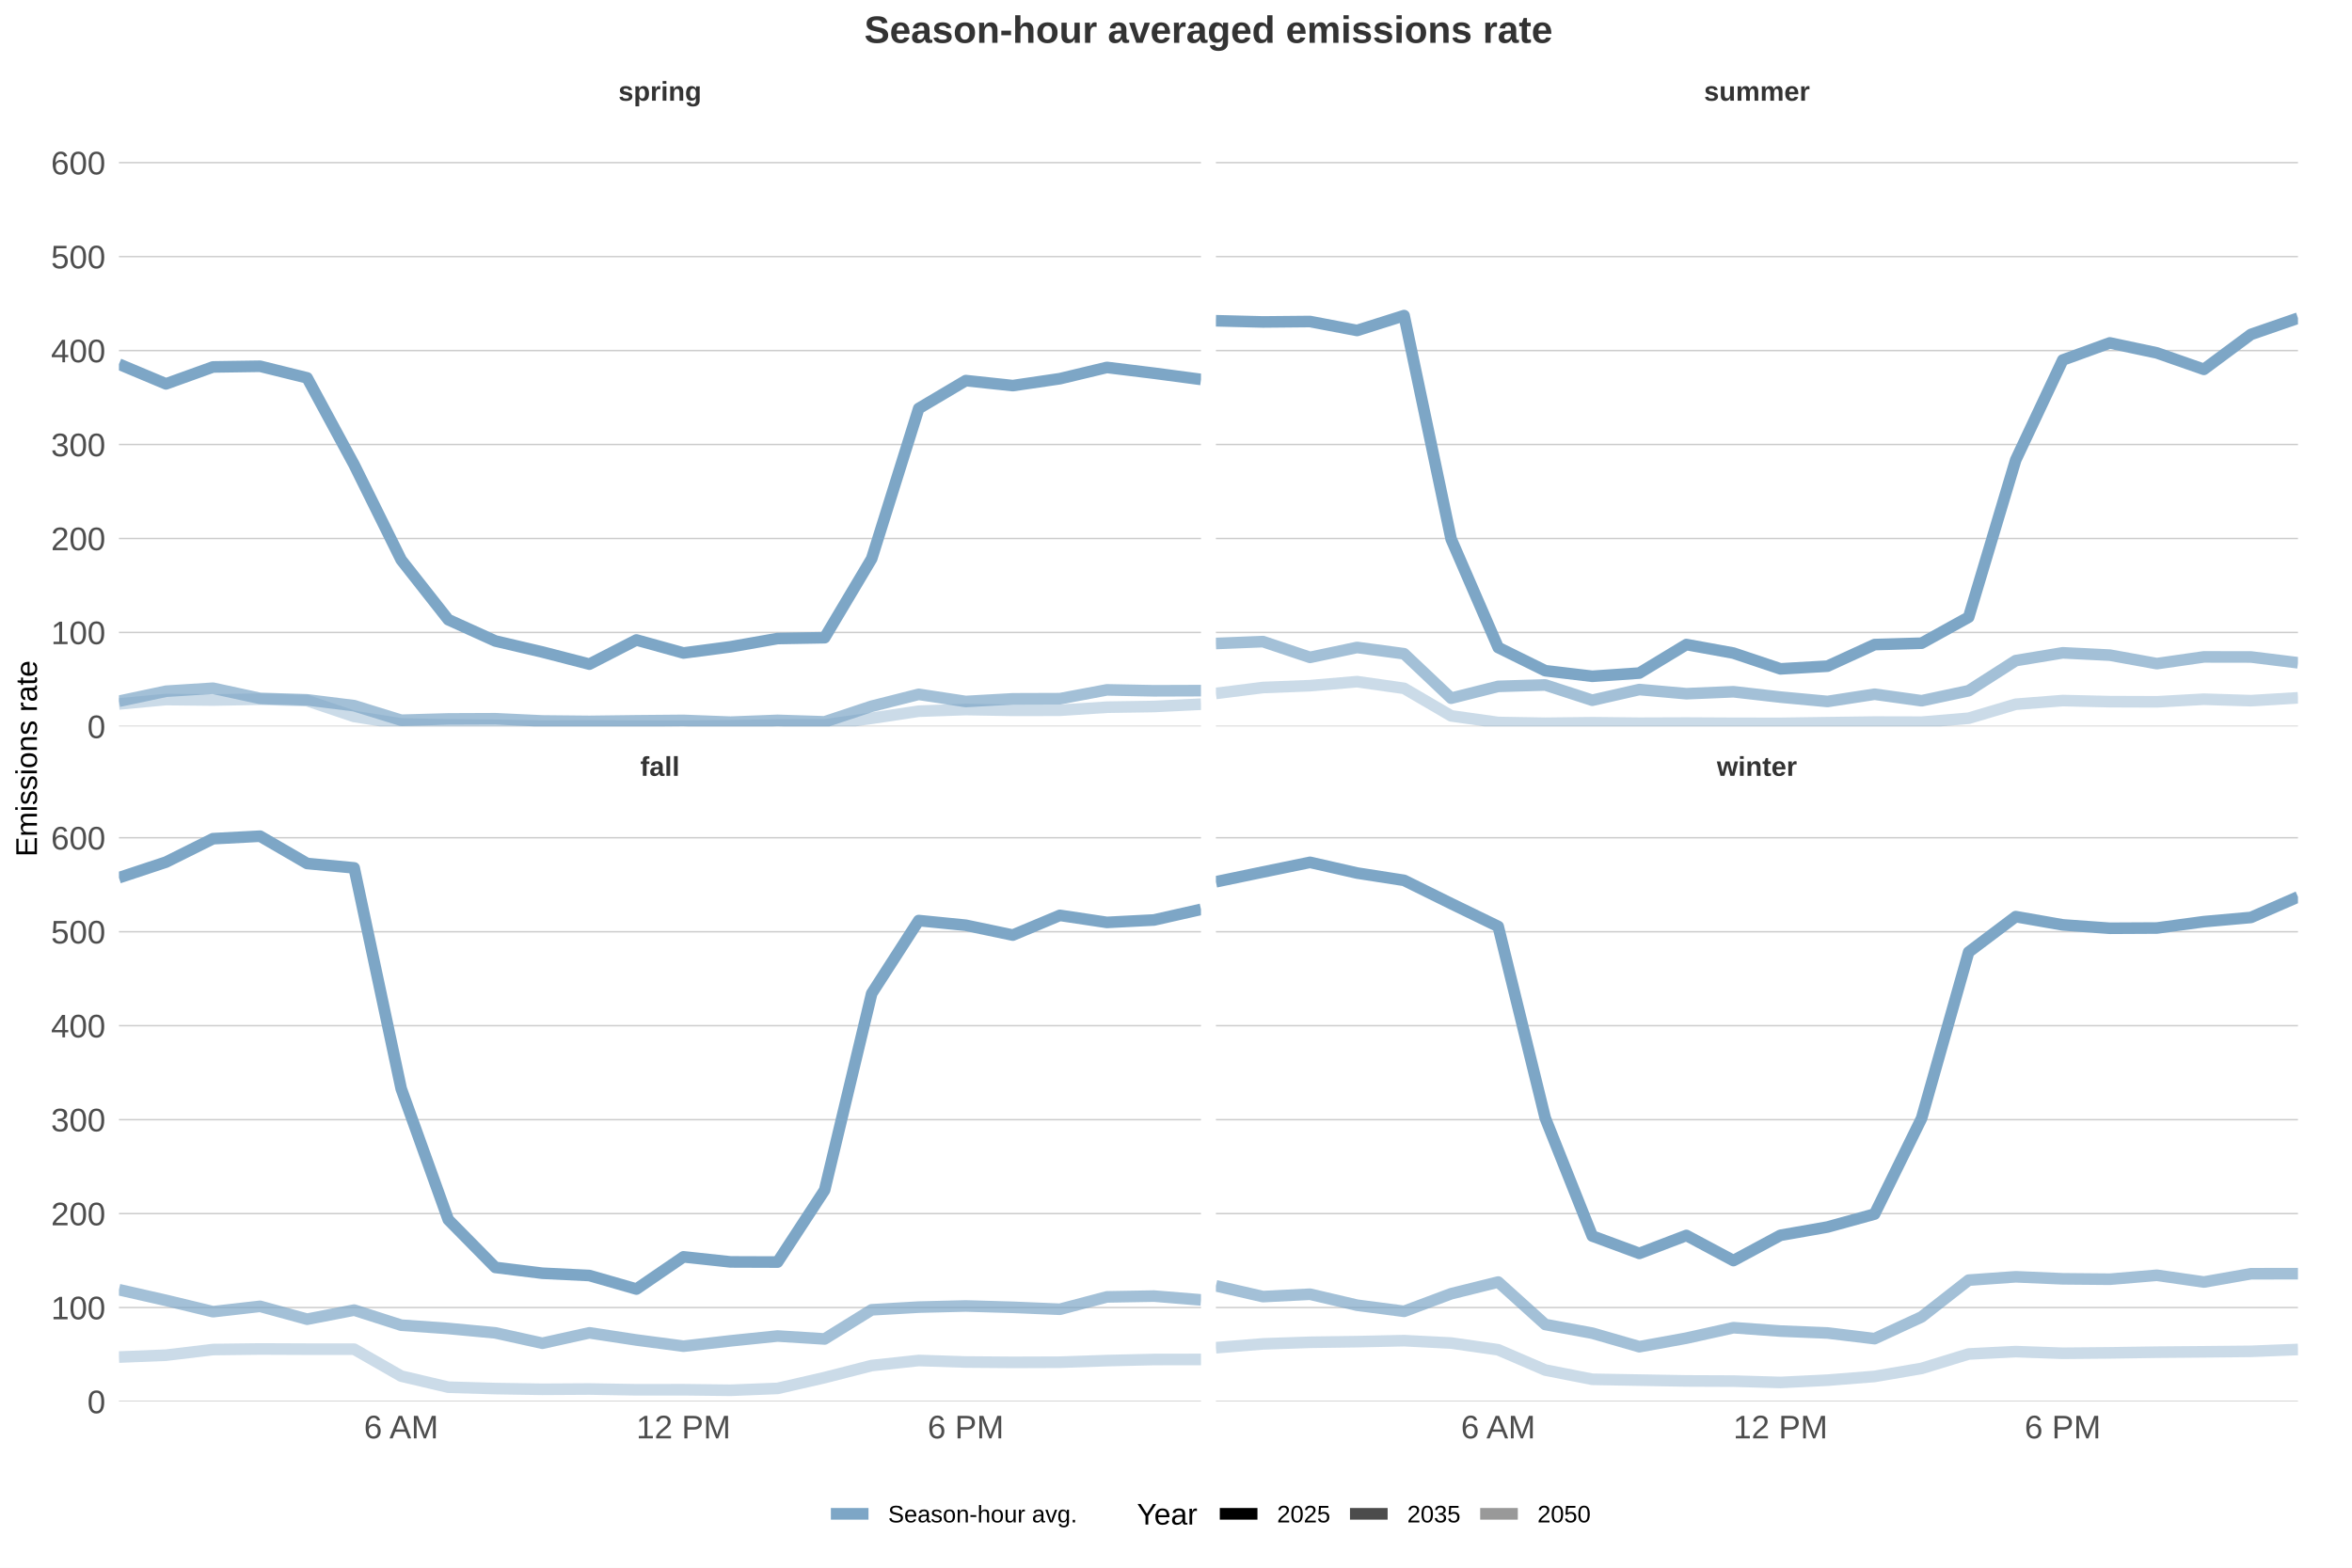
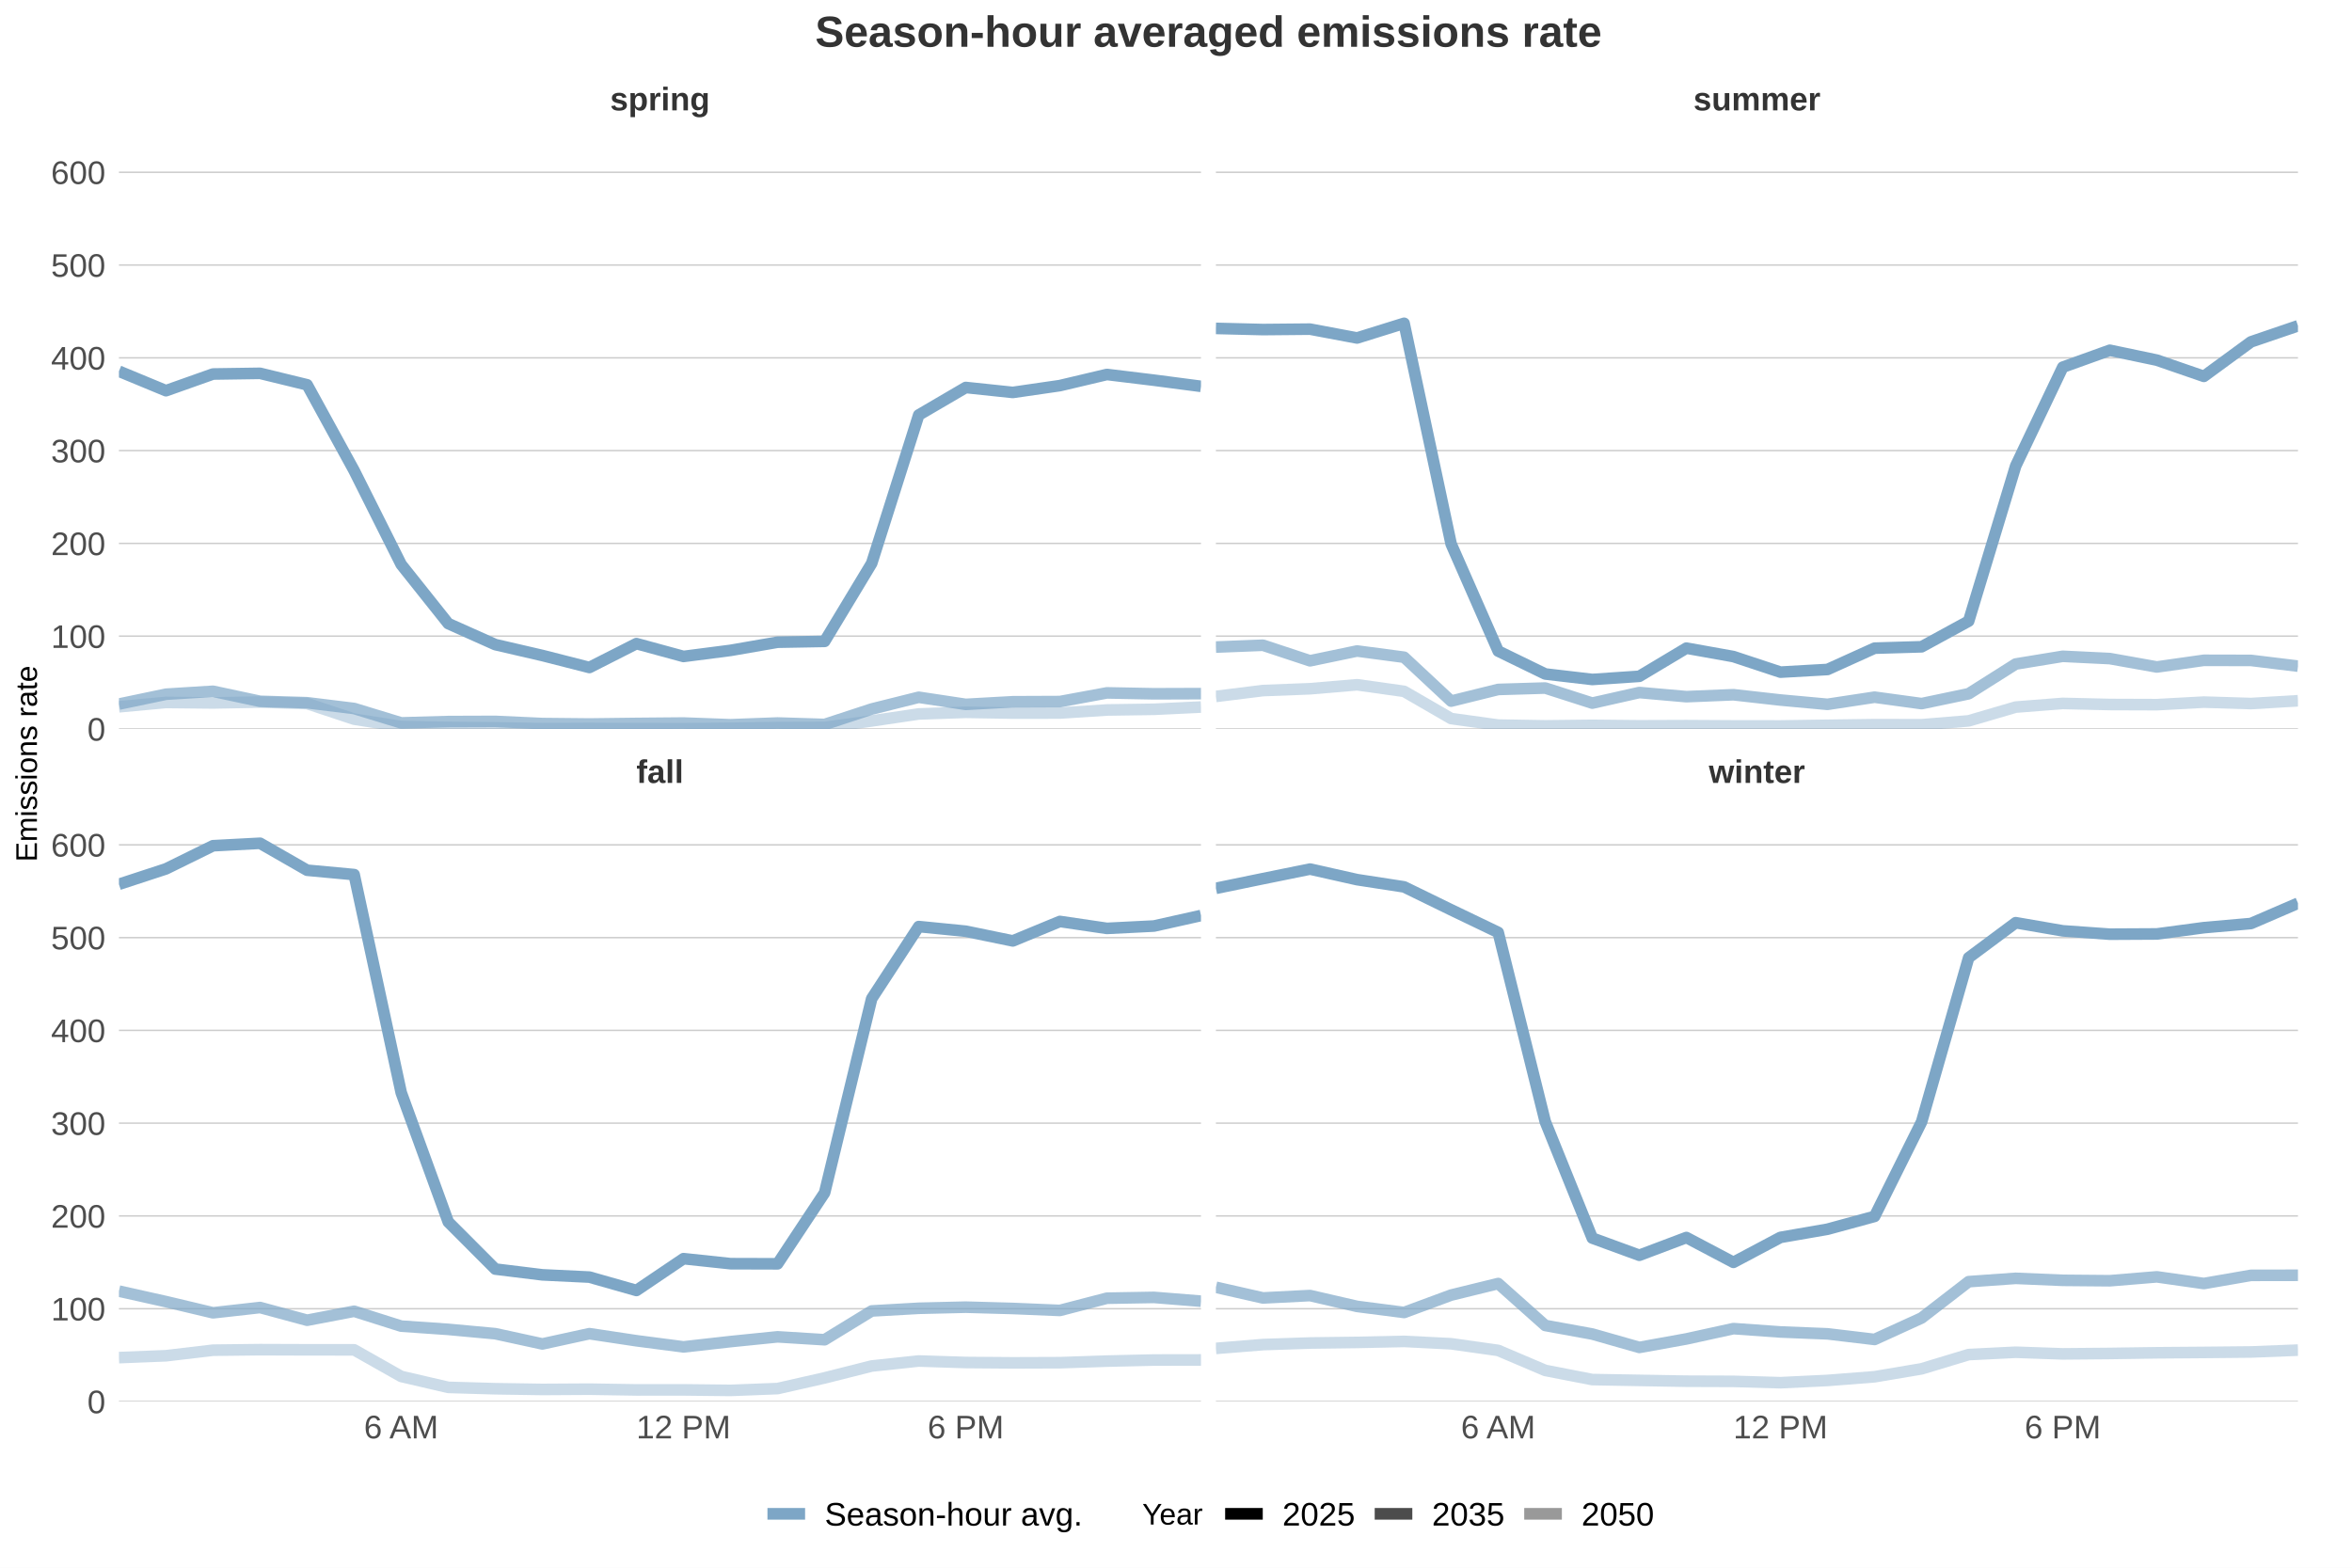
<svg xmlns="http://www.w3.org/2000/svg" class="svglite" width="864.00pt" height="576.00pt" viewBox="0 0 864.00 576.00">
  <defs>
    <style type="text/css">
    .svglite line, .svglite polyline, .svglite polygon, .svglite path, .svglite rect, .svglite circle {
      fill: none;
      stroke: #000000;
      stroke-linecap: round;
      stroke-linejoin: round;
      stroke-miterlimit: 10.00;
    }
    .svglite text {
      white-space: pre;
    }
  </style>
  </defs>
  <rect width="100%" height="100%" style="stroke: none; fill: #FFFFFF;" />
  <defs>
    <clipPath id="cpMC4wMHw4NjQuMDB8MC4wMHw1NzYuMDA=">
      <rect x="0.00" y="0.00" width="864.00" height="576.00" />
    </clipPath>
  </defs>
  <g clip-path="url(#cpMC4wMHw4NjQuMDB8MC4wMHw1NzYuMDA=)">
    <rect x="0.00" y="0.00" width="864.00" height="576.00" style="stroke-width: 1.07; stroke: none; fill: #FFFFFF;" />
  </g>
  <defs>
-     <clipPath id="cpNDMuNjl8NDQxLjE4fDQyLjUwfDI2Ni44OQ==">
-       <rect x="43.69" y="42.50" width="397.49" height="224.39" />
+     <clipPath id="cpNDMuNjl8NDQxLjE4fDQ2LjI1fDI2Ny44Mw==">
+       <rect x="43.69" y="46.25" width="397.49" height="221.58" />
    </clipPath>
  </defs>
-   <g clip-path="url(#cpNDMuNjl8NDQxLjE4fDQyLjUwfDI2Ni44OQ==)">
-     <polyline points="43.69,266.89 441.18,266.89 " style="stroke-width: 0.53; stroke: #CCCCCC; stroke-linecap: butt;" />
-     <polyline points="43.69,232.37 441.18,232.37 " style="stroke-width: 0.53; stroke: #CCCCCC; stroke-linecap: butt;" />
-     <polyline points="43.69,197.85 441.18,197.85 " style="stroke-width: 0.53; stroke: #CCCCCC; stroke-linecap: butt;" />
-     <polyline points="43.69,163.33 441.18,163.33 " style="stroke-width: 0.53; stroke: #CCCCCC; stroke-linecap: butt;" />
-     <polyline points="43.69,128.80 441.18,128.80 " style="stroke-width: 0.53; stroke: #CCCCCC; stroke-linecap: butt;" />
-     <polyline points="43.69,94.28 441.18,94.28 " style="stroke-width: 0.53; stroke: #CCCCCC; stroke-linecap: butt;" />
-     <polyline points="43.69,59.76 441.18,59.76 " style="stroke-width: 0.53; stroke: #CCCCCC; stroke-linecap: butt;" />
-     <polyline points="43.69,133.79 60.97,141.04 78.25,134.82 95.54,134.57 112.82,138.84 130.10,170.78 147.38,205.71 164.67,227.68 181.95,235.51 199.23,239.56 216.51,244.02 233.79,235.14 251.08,239.92 268.36,237.65 285.64,234.61 302.92,234.30 320.21,205.27 337.49,150.08 354.77,139.84 372.05,141.68 389.34,139.14 406.62,135.00 423.90,137.12 441.18,139.41 " style="stroke-width: 4.27; stroke: #7DA6C6; stroke-linecap: butt;" />
-     <polyline points="43.69,257.64 60.97,253.97 78.25,252.87 95.54,256.61 112.82,257.14 130.10,259.28 147.38,264.63 164.67,264.15 181.95,264.08 199.23,264.89 216.51,265.06 233.79,264.84 251.08,264.69 268.36,265.34 285.64,264.68 302.92,265.22 320.21,259.48 337.49,255.11 354.77,257.74 372.05,256.77 389.34,256.71 406.62,253.47 423.90,253.81 441.18,253.75 " style="stroke-width: 4.27; stroke: #7DA6C6; stroke-opacity: 0.70; stroke-linecap: butt;" />
-     <polyline points="43.69,258.65 60.97,257.03 78.25,257.21 95.54,256.89 112.82,257.44 130.10,263.25 147.38,265.98 164.67,266.34 181.95,266.49 199.23,266.79 216.51,266.71 233.79,266.80 251.08,266.82 268.36,266.65 285.64,266.38 302.92,266.34 320.21,263.91 337.49,261.31 354.77,260.70 372.05,260.99 389.34,260.96 406.62,259.84 423.90,259.58 441.18,258.74 " style="stroke-width: 4.27; stroke: #7DA6C6; stroke-opacity: 0.40; stroke-linecap: butt;" />
+   <g clip-path="url(#cpNDMuNjl8NDQxLjE4fDQ2LjI1fDI2Ny44Mw==)">
+     <polyline points="43.69,267.83 441.18,267.83 " style="stroke-width: 0.53; stroke: #CCCCCC; stroke-linecap: butt;" />
+     <polyline points="43.69,233.74 441.18,233.74 " style="stroke-width: 0.53; stroke: #CCCCCC; stroke-linecap: butt;" />
+     <polyline points="43.69,199.65 441.18,199.65 " style="stroke-width: 0.53; stroke: #CCCCCC; stroke-linecap: butt;" />
+     <polyline points="43.69,165.56 441.18,165.56 " style="stroke-width: 0.53; stroke: #CCCCCC; stroke-linecap: butt;" />
+     <polyline points="43.69,131.47 441.18,131.47 " style="stroke-width: 0.53; stroke: #CCCCCC; stroke-linecap: butt;" />
+     <polyline points="43.69,97.39 441.18,97.39 " style="stroke-width: 0.53; stroke: #CCCCCC; stroke-linecap: butt;" />
+     <polyline points="43.69,63.30 441.18,63.30 " style="stroke-width: 0.53; stroke: #CCCCCC; stroke-linecap: butt;" />
+     <polyline points="43.69,136.39 60.97,143.55 78.25,137.42 95.54,137.17 112.82,141.38 130.10,172.93 147.38,207.41 164.67,229.12 181.95,236.84 199.23,240.84 216.51,245.25 233.79,236.48 251.08,241.19 268.36,238.96 285.64,235.96 302.92,235.65 320.21,206.98 337.49,152.48 354.77,142.37 372.05,144.19 389.34,141.68 406.62,137.59 423.90,139.69 441.18,141.95 " style="stroke-width: 4.27; stroke: #7DA6C6; stroke-linecap: butt;" />
+     <polyline points="43.69,258.69 60.97,255.07 78.25,253.99 95.54,257.68 112.82,258.20 130.10,260.32 147.38,265.60 164.67,265.12 181.95,265.06 199.23,265.85 216.51,266.02 233.79,265.81 251.08,265.66 268.36,266.29 285.64,265.65 302.92,266.18 320.21,260.51 337.49,256.19 354.77,258.80 372.05,257.84 389.34,257.77 406.62,254.58 423.90,254.91 441.18,254.85 " style="stroke-width: 4.27; stroke: #7DA6C6; stroke-opacity: 0.70; stroke-linecap: butt;" />
+     <polyline points="43.69,259.69 60.97,258.09 78.25,258.27 95.54,257.95 112.82,258.50 130.10,264.24 147.38,266.93 164.67,267.28 181.95,267.43 199.23,267.73 216.51,267.65 233.79,267.74 251.08,267.76 268.36,267.59 285.64,267.33 302.92,267.28 320.21,264.89 337.49,262.32 354.77,261.72 372.05,262.00 389.34,261.98 406.62,260.86 423.90,260.61 441.18,259.78 " style="stroke-width: 4.27; stroke: #7DA6C6; stroke-opacity: 0.40; stroke-linecap: butt;" />
  </g>
  <g clip-path="url(#cpMC4wMHw4NjQuMDB8MC4wMHw1NzYuMDA=)">
</g>
  <defs>
-     <clipPath id="cpNDMuNjl8NDQxLjE4fDI5MC41NXw1MTQuOTQ=">
-       <rect x="43.69" y="290.55" width="397.49" height="224.39" />
+     <clipPath id="cpNDMuNjl8NDQxLjE4fDI5My4zN3w1MTQuOTQ=">
+       <rect x="43.69" y="293.37" width="397.49" height="221.58" />
    </clipPath>
  </defs>
-   <g clip-path="url(#cpNDMuNjl8NDQxLjE4fDI5MC41NXw1MTQuOTQ=)">
+   <g clip-path="url(#cpNDMuNjl8NDQxLjE4fDI5My4zN3w1MTQuOTQ=)">
    <polyline points="43.69,514.94 441.18,514.94 " style="stroke-width: 0.53; stroke: #CCCCCC; stroke-linecap: butt;" />
-     <polyline points="43.69,480.42 441.18,480.42 " style="stroke-width: 0.53; stroke: #CCCCCC; stroke-linecap: butt;" />
-     <polyline points="43.69,445.90 441.18,445.90 " style="stroke-width: 0.53; stroke: #CCCCCC; stroke-linecap: butt;" />
-     <polyline points="43.69,411.38 441.18,411.38 " style="stroke-width: 0.53; stroke: #CCCCCC; stroke-linecap: butt;" />
-     <polyline points="43.69,376.86 441.18,376.86 " style="stroke-width: 0.53; stroke: #CCCCCC; stroke-linecap: butt;" />
-     <polyline points="43.69,342.34 441.18,342.34 " style="stroke-width: 0.53; stroke: #CCCCCC; stroke-linecap: butt;" />
-     <polyline points="43.69,307.81 441.18,307.81 " style="stroke-width: 0.53; stroke: #CCCCCC; stroke-linecap: butt;" />
-     <polyline points="43.69,322.49 60.97,316.76 78.25,308.15 95.54,307.23 112.82,317.26 130.10,318.88 147.38,400.01 164.67,448.13 181.95,465.67 199.23,467.81 216.51,468.65 233.79,473.62 251.08,461.79 268.36,463.65 285.64,463.71 302.92,437.28 320.21,365.04 337.49,338.23 354.77,339.95 372.05,343.57 389.34,336.32 406.62,338.91 423.90,338.02 441.18,334.12 " style="stroke-width: 4.27; stroke: #7DA6C6; stroke-linecap: butt;" />
-     <polyline points="43.69,473.86 60.97,477.77 78.25,481.94 95.54,479.97 112.82,484.70 130.10,481.36 147.38,486.90 164.67,488.11 181.95,489.72 199.23,493.53 216.51,489.71 233.79,492.34 251.08,494.62 268.36,492.65 285.64,490.88 302.92,491.96 320.21,481.25 337.49,480.26 354.77,479.84 372.05,480.33 389.34,481.05 406.62,476.51 423.90,476.21 441.18,477.61 " style="stroke-width: 4.27; stroke: #7DA6C6; stroke-opacity: 0.70; stroke-linecap: butt;" />
-     <polyline points="43.69,498.61 60.97,497.92 78.25,495.85 95.54,495.64 112.82,495.71 130.10,495.72 147.38,505.61 164.67,509.68 181.95,510.19 199.23,510.45 216.51,510.35 233.79,510.63 251.08,510.61 268.36,510.81 285.64,510.13 302.92,506.16 320.21,501.73 337.49,499.87 354.77,500.43 372.05,500.56 389.34,500.50 406.62,499.91 423.90,499.51 441.18,499.48 " style="stroke-width: 4.27; stroke: #7DA6C6; stroke-opacity: 0.40; stroke-linecap: butt;" />
+     <polyline points="43.69,480.85 441.18,480.85 " style="stroke-width: 0.53; stroke: #CCCCCC; stroke-linecap: butt;" />
+     <polyline points="43.69,446.76 441.18,446.76 " style="stroke-width: 0.53; stroke: #CCCCCC; stroke-linecap: butt;" />
+     <polyline points="43.69,412.67 441.18,412.67 " style="stroke-width: 0.53; stroke: #CCCCCC; stroke-linecap: butt;" />
+     <polyline points="43.69,378.59 441.18,378.59 " style="stroke-width: 0.53; stroke: #CCCCCC; stroke-linecap: butt;" />
+     <polyline points="43.69,344.50 441.18,344.50 " style="stroke-width: 0.53; stroke: #CCCCCC; stroke-linecap: butt;" />
+     <polyline points="43.69,310.41 441.18,310.41 " style="stroke-width: 0.53; stroke: #CCCCCC; stroke-linecap: butt;" />
+     <polyline points="43.69,324.90 60.97,319.24 78.25,310.74 95.54,309.83 112.82,319.74 130.10,321.34 147.38,401.45 164.67,448.97 181.95,466.28 199.23,468.40 216.51,469.23 233.79,474.14 251.08,462.46 268.36,464.30 285.64,464.35 302.92,438.25 320.21,366.92 337.49,340.44 354.77,342.15 372.05,345.71 389.34,338.56 406.62,341.11 423.90,340.24 441.18,336.38 " style="stroke-width: 4.27; stroke: #7DA6C6; stroke-linecap: butt;" />
+     <polyline points="43.69,474.38 60.97,478.24 78.25,482.35 95.54,480.41 112.82,485.08 130.10,481.78 147.38,487.25 164.67,488.44 181.95,490.03 199.23,493.79 216.51,490.02 233.79,492.62 251.08,494.87 268.36,492.93 285.64,491.18 302.92,492.25 320.21,481.67 337.49,480.69 354.77,480.28 372.05,480.76 389.34,481.48 406.62,476.99 423.90,476.69 441.18,478.08 " style="stroke-width: 4.27; stroke: #7DA6C6; stroke-opacity: 0.70; stroke-linecap: butt;" />
+     <polyline points="43.69,498.82 60.97,498.13 78.25,496.09 95.54,495.89 112.82,495.95 130.10,495.96 147.38,505.73 164.67,509.75 181.95,510.25 199.23,510.51 216.51,510.41 233.79,510.68 251.08,510.67 268.36,510.86 285.64,510.19 302.92,506.27 320.21,501.90 337.49,500.06 354.77,500.61 372.05,500.74 389.34,500.68 406.62,500.10 423.90,499.70 441.18,499.67 " style="stroke-width: 4.27; stroke: #7DA6C6; stroke-opacity: 0.40; stroke-linecap: butt;" />
  </g>
  <g clip-path="url(#cpMC4wMHw4NjQuMDB8MC4wMHw1NzYuMDA=)">
</g>
  <defs>
-     <clipPath id="cpNDQ2LjY2fDg0NC4xNnw0Mi41MHwyNjYuODk=">
-       <rect x="446.66" y="42.50" width="397.49" height="224.39" />
+     <clipPath id="cpNDQ2LjY2fDg0NC4xNnw0Ni4yNXwyNjcuODM=">
+       <rect x="446.66" y="46.25" width="397.49" height="221.58" />
    </clipPath>
  </defs>
-   <g clip-path="url(#cpNDQ2LjY2fDg0NC4xNnw0Mi41MHwyNjYuODk=)">
-     <polyline points="446.66,266.89 844.16,266.89 " style="stroke-width: 0.53; stroke: #CCCCCC; stroke-linecap: butt;" />
-     <polyline points="446.66,232.37 844.16,232.37 " style="stroke-width: 0.53; stroke: #CCCCCC; stroke-linecap: butt;" />
-     <polyline points="446.66,197.85 844.16,197.85 " style="stroke-width: 0.53; stroke: #CCCCCC; stroke-linecap: butt;" />
-     <polyline points="446.66,163.33 844.16,163.33 " style="stroke-width: 0.53; stroke: #CCCCCC; stroke-linecap: butt;" />
-     <polyline points="446.66,128.80 844.16,128.80 " style="stroke-width: 0.53; stroke: #CCCCCC; stroke-linecap: butt;" />
-     <polyline points="446.66,94.28 844.16,94.28 " style="stroke-width: 0.53; stroke: #CCCCCC; stroke-linecap: butt;" />
-     <polyline points="446.66,59.76 844.16,59.76 " style="stroke-width: 0.53; stroke: #CCCCCC; stroke-linecap: butt;" />
-     <polyline points="446.66,117.85 463.95,118.29 481.23,118.13 498.51,121.42 515.79,115.96 533.07,198.05 550.36,237.91 567.64,246.43 584.92,248.48 602.20,247.30 619.49,236.82 636.77,239.96 654.05,245.75 671.33,244.76 688.62,236.83 705.90,236.32 723.18,226.76 740.46,169.01 757.75,132.28 775.03,125.99 792.31,129.66 809.59,135.70 826.88,122.87 844.16,116.90 " style="stroke-width: 4.27; stroke: #7DA6C6; stroke-linecap: butt;" />
-     <polyline points="446.66,236.43 463.95,235.74 481.23,241.53 498.51,237.89 515.79,240.20 533.07,256.53 550.36,252.19 567.64,251.67 584.92,257.28 602.20,253.35 619.49,254.88 636.77,254.16 654.05,256.13 671.33,257.73 688.62,255.07 705.90,257.47 723.18,253.79 740.46,242.72 757.75,239.86 775.03,240.71 792.31,243.83 809.59,241.36 826.88,241.39 844.16,243.52 " style="stroke-width: 4.27; stroke: #7DA6C6; stroke-opacity: 0.70; stroke-linecap: butt;" />
-     <polyline points="446.66,254.78 463.95,252.61 481.23,251.93 498.51,250.45 515.79,252.91 533.07,263.02 550.36,265.45 567.64,265.75 584.92,265.55 602.20,265.73 619.49,265.67 636.77,265.76 654.05,265.78 671.33,265.53 688.62,265.30 705.90,265.34 723.18,263.89 740.46,258.75 757.75,257.40 775.03,257.80 792.31,257.86 809.59,256.90 826.88,257.44 844.16,256.39 " style="stroke-width: 4.27; stroke: #7DA6C6; stroke-opacity: 0.40; stroke-linecap: butt;" />
+   <g clip-path="url(#cpNDQ2LjY2fDg0NC4xNnw0Ni4yNXwyNjcuODM=)">
+     <polyline points="446.66,267.83 844.16,267.83 " style="stroke-width: 0.53; stroke: #CCCCCC; stroke-linecap: butt;" />
+     <polyline points="446.66,233.74 844.16,233.74 " style="stroke-width: 0.53; stroke: #CCCCCC; stroke-linecap: butt;" />
+     <polyline points="446.66,199.65 844.16,199.65 " style="stroke-width: 0.53; stroke: #CCCCCC; stroke-linecap: butt;" />
+     <polyline points="446.66,165.56 844.16,165.56 " style="stroke-width: 0.53; stroke: #CCCCCC; stroke-linecap: butt;" />
+     <polyline points="446.66,131.47 844.16,131.47 " style="stroke-width: 0.53; stroke: #CCCCCC; stroke-linecap: butt;" />
+     <polyline points="446.66,97.39 844.16,97.39 " style="stroke-width: 0.53; stroke: #CCCCCC; stroke-linecap: butt;" />
+     <polyline points="446.66,63.30 844.16,63.30 " style="stroke-width: 0.53; stroke: #CCCCCC; stroke-linecap: butt;" />
+     <polyline points="446.66,120.66 463.95,121.09 481.23,120.93 498.51,124.18 515.79,118.79 533.07,199.86 550.36,239.22 567.64,247.63 584.92,249.65 602.20,248.49 619.49,238.14 636.77,241.24 654.05,246.96 671.33,245.98 688.62,238.15 705.90,237.64 723.18,228.21 740.46,171.18 757.75,134.91 775.03,128.69 792.31,132.32 809.59,138.28 826.88,125.61 844.16,119.71 " style="stroke-width: 4.27; stroke: #7DA6C6; stroke-linecap: butt;" />
+     <polyline points="446.66,237.75 463.95,237.07 481.23,242.79 498.51,239.19 515.79,241.48 533.07,257.60 550.36,253.32 567.64,252.80 584.92,258.34 602.20,254.45 619.49,255.97 636.77,255.26 654.05,257.20 671.33,258.78 688.62,256.16 705.90,258.52 723.18,254.90 740.46,243.97 757.75,241.14 775.03,241.98 792.31,245.06 809.59,242.61 826.88,242.65 844.16,244.75 " style="stroke-width: 4.27; stroke: #7DA6C6; stroke-opacity: 0.70; stroke-linecap: butt;" />
+     <polyline points="446.66,255.88 463.95,253.73 481.23,253.06 498.51,251.59 515.79,254.02 533.07,264.01 550.36,266.41 567.64,266.70 584.92,266.51 602.20,266.68 619.49,266.62 636.77,266.72 654.05,266.74 671.33,266.49 688.62,266.26 705.90,266.29 723.18,264.86 740.46,259.80 757.75,258.45 775.03,258.85 792.31,258.91 809.59,257.97 826.88,258.50 844.16,257.47 " style="stroke-width: 4.27; stroke: #7DA6C6; stroke-opacity: 0.40; stroke-linecap: butt;" />
  </g>
  <g clip-path="url(#cpMC4wMHw4NjQuMDB8MC4wMHw1NzYuMDA=)">
</g>
  <defs>
-     <clipPath id="cpNDQ2LjY2fDg0NC4xNnwyOTAuNTV8NTE0Ljk0">
-       <rect x="446.66" y="290.55" width="397.49" height="224.39" />
+     <clipPath id="cpNDQ2LjY2fDg0NC4xNnwyOTMuMzd8NTE0Ljk0">
+       <rect x="446.66" y="293.37" width="397.49" height="221.58" />
    </clipPath>
  </defs>
-   <g clip-path="url(#cpNDQ2LjY2fDg0NC4xNnwyOTAuNTV8NTE0Ljk0)">
+   <g clip-path="url(#cpNDQ2LjY2fDg0NC4xNnwyOTMuMzd8NTE0Ljk0)">
    <polyline points="446.66,514.94 844.16,514.94 " style="stroke-width: 0.53; stroke: #CCCCCC; stroke-linecap: butt;" />
-     <polyline points="446.66,480.42 844.16,480.42 " style="stroke-width: 0.53; stroke: #CCCCCC; stroke-linecap: butt;" />
-     <polyline points="446.66,445.90 844.16,445.90 " style="stroke-width: 0.53; stroke: #CCCCCC; stroke-linecap: butt;" />
-     <polyline points="446.66,411.38 844.16,411.38 " style="stroke-width: 0.53; stroke: #CCCCCC; stroke-linecap: butt;" />
-     <polyline points="446.66,376.86 844.16,376.86 " style="stroke-width: 0.53; stroke: #CCCCCC; stroke-linecap: butt;" />
-     <polyline points="446.66,342.34 844.16,342.34 " style="stroke-width: 0.53; stroke: #CCCCCC; stroke-linecap: butt;" />
-     <polyline points="446.66,307.81 844.16,307.81 " style="stroke-width: 0.53; stroke: #CCCCCC; stroke-linecap: butt;" />
-     <polyline points="446.66,323.99 463.95,320.39 481.23,316.84 498.51,320.77 515.79,323.46 533.07,332.00 550.36,340.40 567.64,410.79 584.92,454.13 602.20,460.52 619.49,453.93 636.77,463.16 654.05,453.87 671.33,450.83 688.62,446.07 705.90,410.87 723.18,349.81 740.46,336.79 757.75,339.82 775.03,341.06 792.31,340.97 809.59,338.63 826.88,337.09 844.16,329.54 " style="stroke-width: 4.27; stroke: #7DA6C6; stroke-linecap: butt;" />
-     <polyline points="446.66,472.43 463.95,476.40 481.23,475.52 498.51,479.56 515.79,481.81 533.07,475.34 550.36,471.05 567.64,486.64 584.92,489.83 602.20,494.81 619.49,491.66 636.77,487.82 654.05,489.06 671.33,489.76 688.62,491.85 705.90,483.86 723.18,470.35 740.46,469.12 757.75,469.86 775.03,470.01 792.31,468.56 809.59,471.04 826.88,468.00 844.16,467.97 " style="stroke-width: 4.27; stroke: #7DA6C6; stroke-opacity: 0.70; stroke-linecap: butt;" />
-     <polyline points="446.66,495.18 463.95,493.77 481.23,493.18 498.51,492.95 515.79,492.58 533.07,493.46 550.36,495.93 567.64,503.38 584.92,506.78 602.20,507.08 619.49,507.38 636.77,507.45 654.05,507.94 671.33,507.10 688.62,505.73 705.90,502.78 723.18,497.48 740.46,496.61 757.75,497.22 775.03,497.07 792.31,496.82 809.59,496.68 826.88,496.51 844.16,495.82 " style="stroke-width: 4.27; stroke: #7DA6C6; stroke-opacity: 0.40; stroke-linecap: butt;" />
+     <polyline points="446.66,480.85 844.16,480.85 " style="stroke-width: 0.53; stroke: #CCCCCC; stroke-linecap: butt;" />
+     <polyline points="446.66,446.76 844.16,446.76 " style="stroke-width: 0.53; stroke: #CCCCCC; stroke-linecap: butt;" />
+     <polyline points="446.66,412.67 844.16,412.67 " style="stroke-width: 0.53; stroke: #CCCCCC; stroke-linecap: butt;" />
+     <polyline points="446.66,378.59 844.16,378.59 " style="stroke-width: 0.53; stroke: #CCCCCC; stroke-linecap: butt;" />
+     <polyline points="446.66,344.50 844.16,344.50 " style="stroke-width: 0.53; stroke: #CCCCCC; stroke-linecap: butt;" />
+     <polyline points="446.66,310.41 844.16,310.41 " style="stroke-width: 0.53; stroke: #CCCCCC; stroke-linecap: butt;" />
+     <polyline points="446.66,326.39 463.95,322.83 481.23,319.32 498.51,323.20 515.79,325.86 533.07,334.29 550.36,342.59 567.64,412.10 584.92,454.89 602.20,461.21 619.49,454.69 636.77,463.81 654.05,454.64 671.33,451.64 688.62,446.93 705.90,412.18 723.18,351.88 740.46,339.02 757.75,342.01 775.03,343.24 792.31,343.15 809.59,340.84 826.88,339.32 844.16,331.86 " style="stroke-width: 4.27; stroke: #7DA6C6; stroke-linecap: butt;" />
+     <polyline points="446.66,472.97 463.95,476.89 481.23,476.01 498.51,480.00 515.79,482.23 533.07,475.84 550.36,471.60 567.64,487.00 584.92,490.15 602.20,495.07 619.49,491.95 636.77,488.16 654.05,489.39 671.33,490.08 688.62,492.14 705.90,484.25 723.18,470.91 740.46,469.69 757.75,470.42 775.03,470.57 792.31,469.14 809.59,471.59 826.88,468.59 844.16,468.56 " style="stroke-width: 4.27; stroke: #7DA6C6; stroke-opacity: 0.70; stroke-linecap: butt;" />
+     <polyline points="446.66,495.43 463.95,494.03 481.23,493.45 498.51,493.23 515.79,492.86 533.07,493.73 550.36,496.17 567.64,503.52 584.92,506.88 602.20,507.18 619.49,507.48 636.77,507.54 654.05,508.03 671.33,507.20 688.62,505.85 705.90,502.93 723.18,497.70 740.46,496.84 757.75,497.44 775.03,497.29 792.31,497.04 809.59,496.91 826.88,496.74 844.16,496.06 " style="stroke-width: 4.27; stroke: #7DA6C6; stroke-opacity: 0.40; stroke-linecap: butt;" />
  </g>
  <g clip-path="url(#cpMC4wMHw4NjQuMDB8MC4wMHw1NzYuMDA=)">
</g>
  <defs>
-     <clipPath id="cpNDMuNjl8NDQxLjE4fDI3Mi4zN3wyOTAuNTU=">
-       <rect x="43.69" y="272.37" width="397.49" height="18.18" />
+     <clipPath id="cpNDMuNjl8NDQxLjE4fDI3My4zMXwyOTMuMzc=">
+       <rect x="43.69" y="273.31" width="397.49" height="20.06" />
    </clipPath>
  </defs>
-   <g clip-path="url(#cpNDMuNjl8NDQxLjE4fDI3Mi4zN3wyOTAuNTU=)">
-     <text x="242.44" y="285.06" text-anchor="middle" style="font-size: 10.00px; font-weight: bold;fill: #333333; font-family: &quot;Arial&quot;;" textLength="14.46px" lengthAdjust="spacingAndGlyphs">fall</text>
+   <g clip-path="url(#cpNDMuNjl8NDQxLjE4fDI3My4zMXwyOTMuMzc=)">
+     <text x="242.44" y="287.66" text-anchor="middle" style="font-size: 12.00px; font-weight: bold;fill: #333333; font-family: &quot;Arial&quot;;" textLength="17.34px" lengthAdjust="spacingAndGlyphs">fall</text>
  </g>
  <g clip-path="url(#cpMC4wMHw4NjQuMDB8MC4wMHw1NzYuMDA=)">
</g>
  <defs>
-     <clipPath id="cpNDQ2LjY2fDg0NC4xNnwyNzIuMzd8MjkwLjU1">
-       <rect x="446.66" y="272.37" width="397.49" height="18.18" />
+     <clipPath id="cpNDQ2LjY2fDg0NC4xNnwyNzMuMzF8MjkzLjM3">
+       <rect x="446.66" y="273.31" width="397.49" height="20.06" />
    </clipPath>
  </defs>
-   <g clip-path="url(#cpNDQ2LjY2fDg0NC4xNnwyNzIuMzd8MjkwLjU1)">
-     <text x="645.41" y="285.06" text-anchor="middle" style="font-size: 10.00px; font-weight: bold;fill: #333333; font-family: &quot;Arial&quot;;" textLength="29.46px" lengthAdjust="spacingAndGlyphs">winter</text>
+   <g clip-path="url(#cpNDQ2LjY2fDg0NC4xNnwyNzMuMzF8MjkzLjM3)">
+     <text x="645.41" y="287.66" text-anchor="middle" style="font-size: 12.00px; font-weight: bold;fill: #333333; font-family: &quot;Arial&quot;;" textLength="35.34px" lengthAdjust="spacingAndGlyphs">winter</text>
  </g>
  <g clip-path="url(#cpMC4wMHw4NjQuMDB8MC4wMHw1NzYuMDA=)">
</g>
  <defs>
-     <clipPath id="cpNDMuNjl8NDQxLjE4fDI0LjMyfDQyLjUw">
-       <rect x="43.69" y="24.32" width="397.49" height="18.18" />
+     <clipPath id="cpNDMuNjl8NDQxLjE4fDI2LjIwfDQ2LjI1">
+       <rect x="43.69" y="26.20" width="397.49" height="20.06" />
    </clipPath>
  </defs>
-   <g clip-path="url(#cpNDMuNjl8NDQxLjE4fDI0LjMyfDQyLjUw)">
-     <text x="242.44" y="37.01" text-anchor="middle" style="font-size: 10.00px; font-weight: bold;fill: #333333; font-family: &quot;Arial&quot;;" textLength="30.56px" lengthAdjust="spacingAndGlyphs">spring</text>
+   <g clip-path="url(#cpNDMuNjl8NDQxLjE4fDI2LjIwfDQ2LjI1)">
+     <text x="242.44" y="40.55" text-anchor="middle" style="font-size: 12.00px; font-weight: bold;fill: #333333; font-family: &quot;Arial&quot;;" textLength="36.67px" lengthAdjust="spacingAndGlyphs">spring</text>
  </g>
  <g clip-path="url(#cpMC4wMHw4NjQuMDB8MC4wMHw1NzYuMDA=)">
</g>
  <defs>
-     <clipPath id="cpNDQ2LjY2fDg0NC4xNnwyNC4zMnw0Mi41MA==">
-       <rect x="446.66" y="24.32" width="397.49" height="18.18" />
+     <clipPath id="cpNDQ2LjY2fDg0NC4xNnwyNi4yMHw0Ni4yNQ==">
+       <rect x="446.66" y="26.20" width="397.49" height="20.06" />
    </clipPath>
  </defs>
-   <g clip-path="url(#cpNDQ2LjY2fDg0NC4xNnwyNC4zMnw0Mi41MA==)">
-     <text x="645.41" y="37.01" text-anchor="middle" style="font-size: 10.00px; font-weight: bold;fill: #333333; font-family: &quot;Arial&quot;;" textLength="38.92px" lengthAdjust="spacingAndGlyphs">summer</text>
+   <g clip-path="url(#cpNDQ2LjY2fDg0NC4xNnwyNi4yMHw0Ni4yNQ==)">
+     <text x="645.41" y="40.55" text-anchor="middle" style="font-size: 12.00px; font-weight: bold;fill: #333333; font-family: &quot;Arial&quot;;" textLength="46.69px" lengthAdjust="spacingAndGlyphs">summer</text>
  </g>
  <g clip-path="url(#cpMC4wMHw4NjQuMDB8MC4wMHw1NzYuMDA=)">
    <text x="147.38" y="528.48" text-anchor="middle" style="font-size: 12.00px;fill: #4D4D4D; font-family: &quot;Arial&quot;;" textLength="28.01px" lengthAdjust="spacingAndGlyphs">6 AM</text>
    <text x="251.08" y="528.48" text-anchor="middle" style="font-size: 12.00px;fill: #4D4D4D; font-family: &quot;Arial&quot;;" textLength="34.68px" lengthAdjust="spacingAndGlyphs">12 PM</text>
    <text x="354.77" y="528.48" text-anchor="middle" style="font-size: 12.00px;fill: #4D4D4D; font-family: &quot;Arial&quot;;" textLength="28.01px" lengthAdjust="spacingAndGlyphs">6 PM</text>
    <text x="550.36" y="528.48" text-anchor="middle" style="font-size: 12.00px;fill: #4D4D4D; font-family: &quot;Arial&quot;;" textLength="28.01px" lengthAdjust="spacingAndGlyphs">6 AM</text>
    <text x="654.05" y="528.48" text-anchor="middle" style="font-size: 12.00px;fill: #4D4D4D; font-family: &quot;Arial&quot;;" textLength="34.68px" lengthAdjust="spacingAndGlyphs">12 PM</text>
    <text x="757.75" y="528.48" text-anchor="middle" style="font-size: 12.00px;fill: #4D4D4D; font-family: &quot;Arial&quot;;" textLength="28.01px" lengthAdjust="spacingAndGlyphs">6 PM</text>
-     <text x="38.76" y="271.19" text-anchor="end" style="font-size: 12.00px;fill: #4D4D4D; font-family: &quot;Arial&quot;;" textLength="6.67px" lengthAdjust="spacingAndGlyphs">0</text>
-     <text x="38.76" y="236.67" text-anchor="end" style="font-size: 12.00px;fill: #4D4D4D; font-family: &quot;Arial&quot;;" textLength="20.02px" lengthAdjust="spacingAndGlyphs">100</text>
-     <text x="38.76" y="202.15" text-anchor="end" style="font-size: 12.00px;fill: #4D4D4D; font-family: &quot;Arial&quot;;" textLength="20.02px" lengthAdjust="spacingAndGlyphs">200</text>
-     <text x="38.76" y="167.63" text-anchor="end" style="font-size: 12.00px;fill: #4D4D4D; font-family: &quot;Arial&quot;;" textLength="20.02px" lengthAdjust="spacingAndGlyphs">300</text>
-     <text x="38.76" y="133.11" text-anchor="end" style="font-size: 12.00px;fill: #4D4D4D; font-family: &quot;Arial&quot;;" textLength="20.02px" lengthAdjust="spacingAndGlyphs">400</text>
-     <text x="38.76" y="98.59" text-anchor="end" style="font-size: 12.00px;fill: #4D4D4D; font-family: &quot;Arial&quot;;" textLength="20.02px" lengthAdjust="spacingAndGlyphs">500</text>
-     <text x="38.76" y="64.07" text-anchor="end" style="font-size: 12.00px;fill: #4D4D4D; font-family: &quot;Arial&quot;;" textLength="20.02px" lengthAdjust="spacingAndGlyphs">600</text>
+     <text x="38.76" y="272.13" text-anchor="end" style="font-size: 12.00px;fill: #4D4D4D; font-family: &quot;Arial&quot;;" textLength="6.67px" lengthAdjust="spacingAndGlyphs">0</text>
+     <text x="38.76" y="238.05" text-anchor="end" style="font-size: 12.00px;fill: #4D4D4D; font-family: &quot;Arial&quot;;" textLength="20.02px" lengthAdjust="spacingAndGlyphs">100</text>
+     <text x="38.76" y="203.96" text-anchor="end" style="font-size: 12.00px;fill: #4D4D4D; font-family: &quot;Arial&quot;;" textLength="20.02px" lengthAdjust="spacingAndGlyphs">200</text>
+     <text x="38.76" y="169.87" text-anchor="end" style="font-size: 12.00px;fill: #4D4D4D; font-family: &quot;Arial&quot;;" textLength="20.02px" lengthAdjust="spacingAndGlyphs">300</text>
+     <text x="38.76" y="135.78" text-anchor="end" style="font-size: 12.00px;fill: #4D4D4D; font-family: &quot;Arial&quot;;" textLength="20.02px" lengthAdjust="spacingAndGlyphs">400</text>
+     <text x="38.76" y="101.69" text-anchor="end" style="font-size: 12.00px;fill: #4D4D4D; font-family: &quot;Arial&quot;;" textLength="20.02px" lengthAdjust="spacingAndGlyphs">500</text>
+     <text x="38.76" y="67.60" text-anchor="end" style="font-size: 12.00px;fill: #4D4D4D; font-family: &quot;Arial&quot;;" textLength="20.02px" lengthAdjust="spacingAndGlyphs">600</text>
    <text x="38.76" y="519.25" text-anchor="end" style="font-size: 12.00px;fill: #4D4D4D; font-family: &quot;Arial&quot;;" textLength="6.67px" lengthAdjust="spacingAndGlyphs">0</text>
-     <text x="38.76" y="484.73" text-anchor="end" style="font-size: 12.00px;fill: #4D4D4D; font-family: &quot;Arial&quot;;" textLength="20.02px" lengthAdjust="spacingAndGlyphs">100</text>
-     <text x="38.76" y="450.20" text-anchor="end" style="font-size: 12.00px;fill: #4D4D4D; font-family: &quot;Arial&quot;;" textLength="20.02px" lengthAdjust="spacingAndGlyphs">200</text>
-     <text x="38.76" y="415.68" text-anchor="end" style="font-size: 12.00px;fill: #4D4D4D; font-family: &quot;Arial&quot;;" textLength="20.02px" lengthAdjust="spacingAndGlyphs">300</text>
-     <text x="38.76" y="381.16" text-anchor="end" style="font-size: 12.00px;fill: #4D4D4D; font-family: &quot;Arial&quot;;" textLength="20.02px" lengthAdjust="spacingAndGlyphs">400</text>
-     <text x="38.76" y="346.64" text-anchor="end" style="font-size: 12.00px;fill: #4D4D4D; font-family: &quot;Arial&quot;;" textLength="20.02px" lengthAdjust="spacingAndGlyphs">500</text>
-     <text x="38.76" y="312.12" text-anchor="end" style="font-size: 12.00px;fill: #4D4D4D; font-family: &quot;Arial&quot;;" textLength="20.02px" lengthAdjust="spacingAndGlyphs">600</text>
-     <text transform="translate(13.56,278.72) rotate(-90)" text-anchor="middle" style="font-size: 11.00px; font-family: &quot;Arial&quot;;" textLength="72.14px" lengthAdjust="spacingAndGlyphs">Emissions rate</text>
-     <line x1="305.22" y1="556.21" x2="319.04" y2="556.21" style="stroke-width: 4.27; stroke: #7DA6C6; stroke-linecap: butt;" />
-     <text x="326.25" y="559.36" style="font-size: 8.80px; font-family: &quot;Arial&quot;;" textLength="69.47px" lengthAdjust="spacingAndGlyphs">Season-hour avg.</text>
-     <text x="417.64" y="560.16" style="font-size: 11.00px; font-family: &quot;Arial&quot;;" textLength="23.24px" lengthAdjust="spacingAndGlyphs">Year</text>
-     <line x1="448.09" y1="556.21" x2="461.92" y2="556.21" style="stroke-width: 4.27; stroke-linecap: butt;" />
-     <line x1="495.91" y1="556.21" x2="509.74" y2="556.21" style="stroke-width: 4.27; stroke: #000000; stroke-opacity: 0.70; stroke-linecap: butt;" />
-     <line x1="543.74" y1="556.21" x2="557.56" y2="556.21" style="stroke-width: 4.27; stroke: #000000; stroke-opacity: 0.40; stroke-linecap: butt;" />
-     <text x="469.12" y="559.36" style="font-size: 8.80px; font-family: &quot;Arial&quot;;" textLength="19.58px" lengthAdjust="spacingAndGlyphs">2025</text>
-     <text x="516.95" y="559.36" style="font-size: 8.80px; font-family: &quot;Arial&quot;;" textLength="19.58px" lengthAdjust="spacingAndGlyphs">2035</text>
-     <text x="564.77" y="559.36" style="font-size: 8.80px; font-family: &quot;Arial&quot;;" textLength="19.58px" lengthAdjust="spacingAndGlyphs">2050</text>
-     <text x="443.92" y="15.74" text-anchor="middle" style="font-size: 14.00px; font-weight: bold;fill: #333333; font-family: &quot;Arial&quot;;" textLength="252.78px" lengthAdjust="spacingAndGlyphs">Season-hour averaged emissions rate</text>
+     <text x="38.76" y="485.16" text-anchor="end" style="font-size: 12.00px;fill: #4D4D4D; font-family: &quot;Arial&quot;;" textLength="20.02px" lengthAdjust="spacingAndGlyphs">100</text>
+     <text x="38.76" y="451.07" text-anchor="end" style="font-size: 12.00px;fill: #4D4D4D; font-family: &quot;Arial&quot;;" textLength="20.02px" lengthAdjust="spacingAndGlyphs">200</text>
+     <text x="38.76" y="416.98" text-anchor="end" style="font-size: 12.00px;fill: #4D4D4D; font-family: &quot;Arial&quot;;" textLength="20.02px" lengthAdjust="spacingAndGlyphs">300</text>
+     <text x="38.76" y="382.89" text-anchor="end" style="font-size: 12.00px;fill: #4D4D4D; font-family: &quot;Arial&quot;;" textLength="20.02px" lengthAdjust="spacingAndGlyphs">400</text>
+     <text x="38.76" y="348.80" text-anchor="end" style="font-size: 12.00px;fill: #4D4D4D; font-family: &quot;Arial&quot;;" textLength="20.02px" lengthAdjust="spacingAndGlyphs">500</text>
+     <text x="38.76" y="314.71" text-anchor="end" style="font-size: 12.00px;fill: #4D4D4D; font-family: &quot;Arial&quot;;" textLength="20.02px" lengthAdjust="spacingAndGlyphs">600</text>
+     <text transform="translate(13.56,280.60) rotate(-90)" text-anchor="middle" style="font-size: 11.00px; font-family: &quot;Arial&quot;;" textLength="72.14px" lengthAdjust="spacingAndGlyphs">Emissions rate</text>
+     <line x1="281.92" y1="556.21" x2="295.75" y2="556.21" style="stroke-width: 4.27; stroke: #7DA6C6; stroke-linecap: butt;" />
+     <text x="302.95" y="560.52" style="font-size: 12.00px; font-family: &quot;Arial&quot;;" textLength="94.73px" lengthAdjust="spacingAndGlyphs">Season-hour avg.</text>
+     <text x="419.60" y="560.16" style="font-size: 11.00px; font-family: &quot;Arial&quot;;" textLength="23.24px" lengthAdjust="spacingAndGlyphs">Year</text>
+     <line x1="450.05" y1="556.21" x2="463.87" y2="556.21" style="stroke-width: 4.27; stroke-linecap: butt;" />
+     <line x1="504.99" y1="556.21" x2="518.81" y2="556.21" style="stroke-width: 4.27; stroke: #000000; stroke-opacity: 0.70; stroke-linecap: butt;" />
+     <line x1="559.92" y1="556.21" x2="573.75" y2="556.21" style="stroke-width: 4.27; stroke: #000000; stroke-opacity: 0.40; stroke-linecap: butt;" />
+     <text x="471.08" y="560.52" style="font-size: 12.00px; font-family: &quot;Arial&quot;;" textLength="26.70px" lengthAdjust="spacingAndGlyphs">2025</text>
+     <text x="526.02" y="560.52" style="font-size: 12.00px; font-family: &quot;Arial&quot;;" textLength="26.70px" lengthAdjust="spacingAndGlyphs">2035</text>
+     <text x="580.95" y="560.52" style="font-size: 12.00px; font-family: &quot;Arial&quot;;" textLength="26.70px" lengthAdjust="spacingAndGlyphs">2050</text>
+     <text x="443.92" y="17.18" text-anchor="middle" style="font-size: 16.00px; font-weight: bold;fill: #333333; font-family: &quot;Arial&quot;;" textLength="288.97px" lengthAdjust="spacingAndGlyphs">Season-hour averaged emissions rate</text>
  </g>
</svg>
